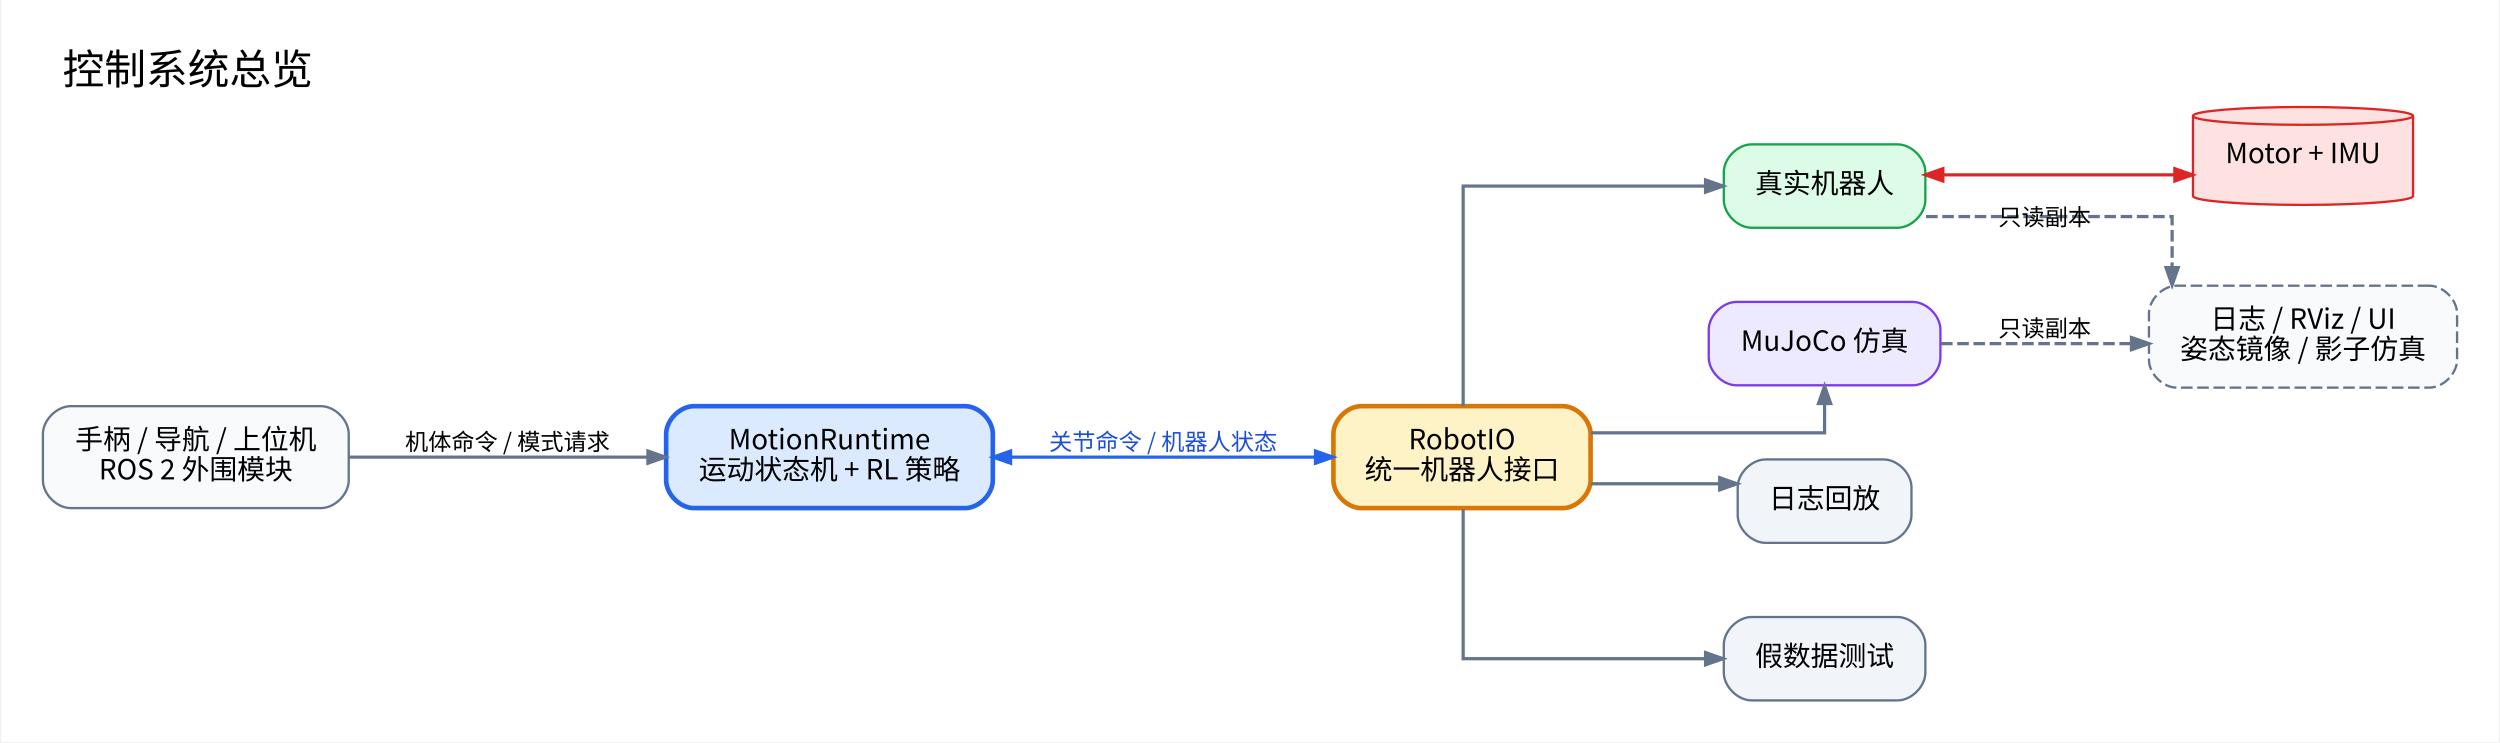
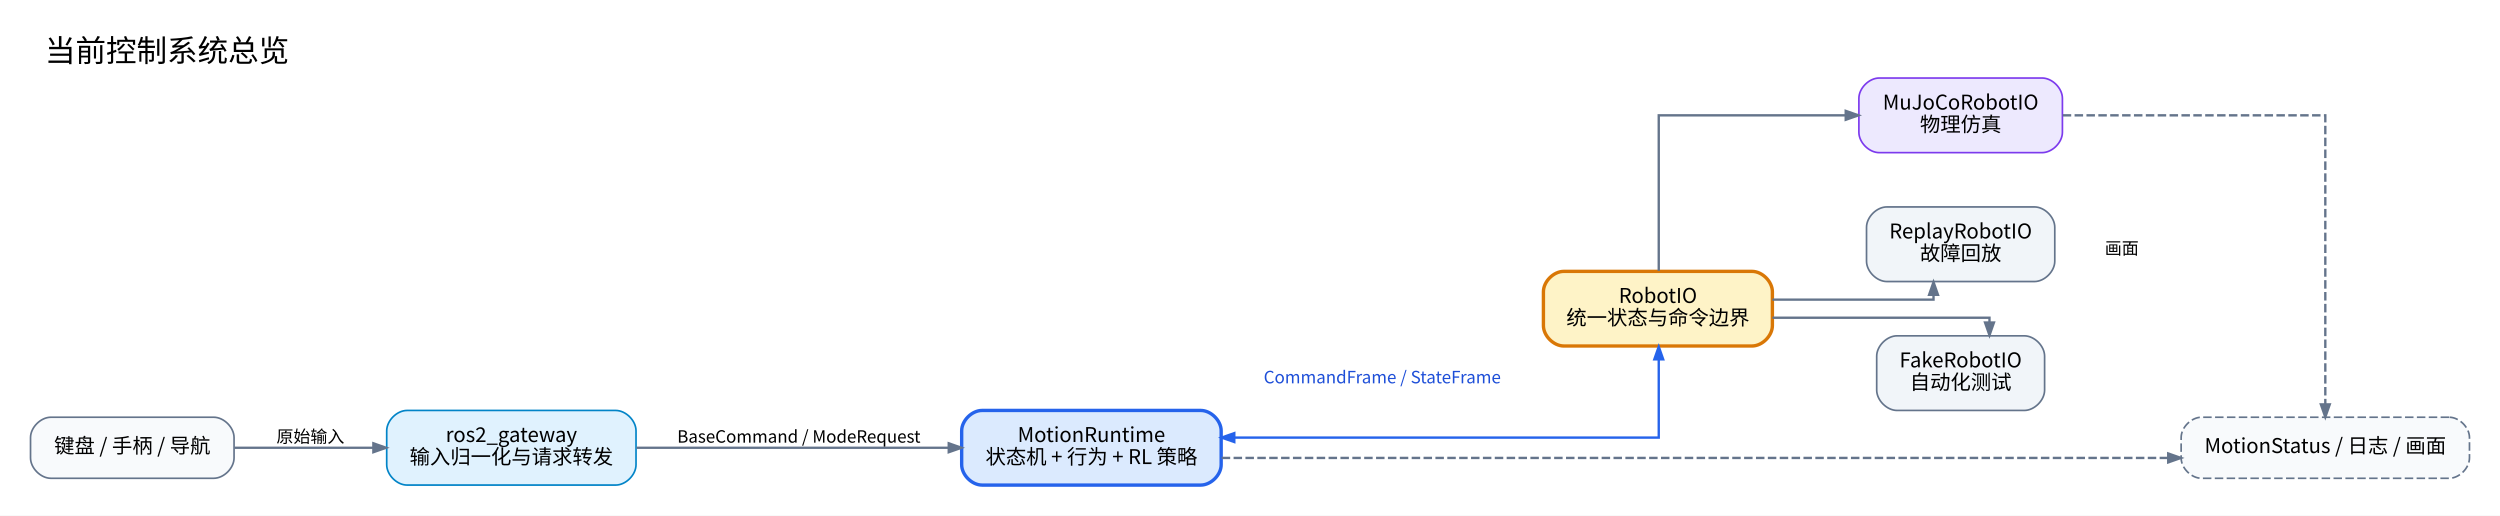
- <svg xmlns="http://www.w3.org/2000/svg" width="1078pt" height="320pt" viewBox="0.00 0.00 1078.00 320.31">
-   <g id="graph0" class="graph" transform="scale(1 1) rotate(0) translate(18 302.31)">
-     <polygon fill="white" stroke="transparent" points="-18,18 -18,-302.31 1060,-302.31 1060,18 -18,18" />
-     <text text-anchor="middle" x="62.5" y="-265.91" font-family="Noto Sans CJK SC" font-size="18.00">控制系统总览</text>
+ <svg xmlns="http://www.w3.org/2000/svg" width="1474pt" height="304pt" viewBox="0.00 0.00 1474.00 304.00">
+   <g id="graph0" class="graph" transform="scale(1 1) rotate(0) translate(18 286)">
+     <polygon fill="white" stroke="transparent" points="-18,18 -18,-286 1456,-286 1456,18 -18,18" />
+     <text text-anchor="middle" x="80.5" y="-249.6" font-family="Noto Sans CJK SC" font-size="18.00">当前控制系统总览</text>
    <g id="node1" class="node">
-       <path fill="#f8fafc" stroke="#64748b" d="M120,-127C120,-127 12,-127 12,-127 6,-127 0,-121 0,-115 0,-115 0,-95 0,-95 0,-89 6,-83 12,-83 12,-83 120,-83 120,-83 126,-83 132,-89 132,-95 132,-95 132,-115 132,-115 132,-121 126,-127 120,-127" />
-       <text text-anchor="middle" x="66" y="-108.4" font-family="Noto Sans CJK SC" font-size="12.00">手柄 / 导航 / 上位机</text>
-       <text text-anchor="middle" x="66" y="-95.4" font-family="Noto Sans CJK SC" font-size="12.00">ROS 2 外围模块</text>
+       <path fill="#f8fafc" stroke="#64748b" d="M108,-40C108,-40 12,-40 12,-40 6,-40 0,-34 0,-28 0,-28 0,-16 0,-16 0,-10 6,-4 12,-4 12,-4 108,-4 108,-4 114,-4 120,-10 120,-16 120,-16 120,-28 120,-28 120,-34 114,-40 108,-40" />
+       <text text-anchor="middle" x="60" y="-18.9" font-family="Noto Sans CJK SC" font-size="12.00">键盘 / 手柄 / 导航</text>
    </g>
    <g id="node2" class="node">
-       <path fill="#dbeafe" stroke="#2563eb" stroke-width="2" d="M398,-127C398,-127 281,-127 281,-127 275,-127 269,-121 269,-115 269,-115 269,-95 269,-95 269,-89 275,-83 281,-83 281,-83 398,-83 398,-83 404,-83 410,-89 410,-95 410,-95 410,-115 410,-115 410,-121 404,-127 398,-127" />
-       <text text-anchor="middle" x="339.5" y="-108.4" font-family="Noto Sans CJK SC" font-size="12.00">MotionRuntime</text>
-       <text text-anchor="middle" x="339.5" y="-95.4" font-family="Noto Sans CJK SC" font-size="12.00">运动状态机 + RL 策略</text>
+       <path fill="#e0f2fe" stroke="#0284c7" d="M345,-44C345,-44 222,-44 222,-44 216,-44 210,-38 210,-32 210,-32 210,-12 210,-12 210,-6 216,0 222,0 222,0 345,0 345,0 351,0 357,-6 357,-12 357,-12 357,-32 357,-32 357,-38 351,-44 345,-44" />
+       <text text-anchor="middle" x="283.5" y="-25.4" font-family="Noto Sans CJK SC" font-size="12.00">ros2_gateway</text>
+       <text text-anchor="middle" x="283.5" y="-12.4" font-family="Noto Sans CJK SC" font-size="12.00">输入归一化与请求转发</text>
    </g>
    <g id="edge1" class="edge">
-       <path fill="none" stroke="#64748b" stroke-width="1.4" d="M132.21,-105C132.21,-105 261.14,-105 261.14,-105" />
-       <polygon fill="#64748b" stroke="#64748b" stroke-width="1.4" points="261.14,-107.63 268.64,-105 261.14,-102.38 261.14,-107.63" />
-       <text text-anchor="middle" x="200.5" y="-108" font-family="Noto Sans CJK SC" font-size="10.00">机体命令 / 模式请求</text>
+       <path fill="none" stroke="#64748b" stroke-width="1.4" d="M120.19,-22C120.19,-22 202.14,-22 202.14,-22" />
+       <polygon fill="#64748b" stroke="#64748b" stroke-width="1.4" points="202.14,-24.63 209.64,-22 202.14,-19.38 202.14,-24.63" />
+       <text text-anchor="middle" x="165" y="-25" font-family="Noto Sans CJK SC" font-size="10.00">原始输入</text>
    </g>
    <g id="node3" class="node">
-       <path fill="#fef3c7" stroke="#d97706" stroke-width="2" d="M656,-127C656,-127 569,-127 569,-127 563,-127 557,-121 557,-115 557,-115 557,-95 557,-95 557,-89 563,-83 569,-83 569,-83 656,-83 656,-83 662,-83 668,-89 668,-95 668,-95 668,-115 668,-115 668,-121 662,-127 656,-127" />
-       <text text-anchor="middle" x="612.5" y="-108.4" font-family="Noto Sans CJK SC" font-size="12.00">RobotIO</text>
-       <text text-anchor="middle" x="612.5" y="-95.4" font-family="Noto Sans CJK SC" font-size="12.00">统一机器人接口</text>
+       <path fill="#dbeafe" stroke="#2563eb" stroke-width="2" d="M690,-44C690,-44 561,-44 561,-44 555,-44 549,-38 549,-32 549,-32 549,-12 549,-12 549,-6 555,0 561,0 561,0 690,0 690,0 696,0 702,-6 702,-12 702,-12 702,-32 702,-32 702,-38 696,-44 690,-44" />
+       <text text-anchor="middle" x="625.5" y="-25.4" font-family="Noto Sans CJK SC" font-size="12.00">MotionRuntime</text>
+       <text text-anchor="middle" x="625.5" y="-12.4" font-family="Noto Sans CJK SC" font-size="12.00">状态机 + 行为 + RL 策略</text>
    </g>
    <g id="edge2" class="edge">
-       <path fill="none" stroke="#2563eb" stroke-width="1.4" d="M417.66,-105C417.66,-105 549.27,-105 549.27,-105" />
-       <polygon fill="#2563eb" stroke="#2563eb" stroke-width="1.4" points="549.27,-107.63 556.77,-105 549.27,-102.38 549.27,-107.63" />
-       <polygon fill="#2563eb" stroke="#2563eb" stroke-width="1.4" points="417.66,-102.38 410.16,-105 417.66,-107.63 417.66,-102.38" />
-       <text text-anchor="middle" x="483.5" y="-108" font-family="Noto Sans CJK SC" font-size="10.00" fill="#1d4ed8">关节命令 / 机器人状态</text>
+       <path fill="none" stroke="#64748b" stroke-width="1.4" d="M357.29,-22C357.29,-22 541.38,-22 541.38,-22" />
+       <polygon fill="#64748b" stroke="#64748b" stroke-width="1.4" points="541.38,-24.63 548.88,-22 541.38,-19.38 541.38,-24.63" />
+       <text text-anchor="middle" x="453" y="-25" font-family="Noto Sans CJK SC" font-size="10.00">BaseCommand / ModeRequest</text>
    </g>
    <g id="node4" class="node">
-       <path fill="#dcfce7" stroke="#16a34a" d="M800.5,-240C800.5,-240 737.5,-240 737.5,-240 731.5,-240 725.5,-234 725.5,-228 725.5,-228 725.5,-216 725.5,-216 725.5,-210 731.5,-204 737.5,-204 737.5,-204 800.5,-204 800.5,-204 806.5,-204 812.5,-210 812.5,-216 812.5,-216 812.5,-228 812.5,-228 812.5,-234 806.5,-240 800.5,-240" />
-       <text text-anchor="middle" x="769" y="-218.9" font-family="Noto Sans CJK SC" font-size="12.00">真实机器人</text>
+       <path fill="#fef3c7" stroke="#d97706" stroke-width="2" d="M1015,-126C1015,-126 904,-126 904,-126 898,-126 892,-120 892,-114 892,-114 892,-94 892,-94 892,-88 898,-82 904,-82 904,-82 1015,-82 1015,-82 1021,-82 1027,-88 1027,-94 1027,-94 1027,-114 1027,-114 1027,-120 1021,-126 1015,-126" />
+       <text text-anchor="middle" x="959.5" y="-107.4" font-family="Noto Sans CJK SC" font-size="12.00">RobotIO</text>
+       <text text-anchor="middle" x="959.5" y="-94.4" font-family="Noto Sans CJK SC" font-size="12.00">统一状态与命令边界</text>
    </g>
    <g id="edge3" class="edge">
-       <path fill="none" stroke="#64748b" stroke-width="1.4" d="M613,-127.01C613,-160.9 613,-222 613,-222 613,-222 717.63,-222 717.63,-222" />
-       <polygon fill="#64748b" stroke="#64748b" stroke-width="1.4" points="717.63,-224.63 725.13,-222 717.63,-219.38 717.63,-224.63" />
+       <path fill="none" stroke="#2563eb" stroke-width="1.4" d="M709.74,-28C709.74,-28 960,-28 960,-28 960,-28 960,-74.11 960,-74.11" />
+       <polygon fill="#2563eb" stroke="#2563eb" stroke-width="1.4" points="709.74,-25.38 702.24,-28 709.74,-30.63 709.74,-25.38" />
+       <polygon fill="#2563eb" stroke="#2563eb" stroke-width="1.4" points="957.38,-74.11 960,-81.61 962.63,-74.11 957.38,-74.11" />
+       <text text-anchor="middle" x="797" y="-60" font-family="Noto Sans CJK SC" font-size="10.00" fill="#1d4ed8">CommandFrame / StateFrame</text>
+     </g>
+     <g id="node8" class="node">
+       <path fill="#f8fafc" stroke="#64748b" stroke-dasharray="5,2" d="M1426,-40C1426,-40 1280,-40 1280,-40 1274,-40 1268,-34 1268,-28 1268,-28 1268,-16 1268,-16 1268,-10 1274,-4 1280,-4 1280,-4 1426,-4 1426,-4 1432,-4 1438,-10 1438,-16 1438,-16 1438,-28 1438,-28 1438,-34 1432,-40 1426,-40" />
+       <text text-anchor="middle" x="1353" y="-18.9" font-family="Noto Sans CJK SC" font-size="12.00">MotionStatus / 日志 / 画面</text>
+     </g>
+     <g id="edge7" class="edge">
+       <path fill="none" stroke="#64748b" stroke-width="1.4" stroke-dasharray="5,2" d="M702.32,-16C702.32,-16 1260.38,-16 1260.38,-16" />
+       <polygon fill="#64748b" stroke="#64748b" stroke-width="1.4" points="1260.38,-18.63 1267.88,-16 1260.38,-13.38 1260.38,-18.63" />
    </g>
    <g id="node5" class="node">
-       <path fill="#ede9fe" stroke="#7c3aed" d="M807,-172C807,-172 731,-172 731,-172 725,-172 719,-166 719,-160 719,-160 719,-148 719,-148 719,-142 725,-136 731,-136 731,-136 807,-136 807,-136 813,-136 819,-142 819,-148 819,-148 819,-160 819,-160 819,-166 813,-172 807,-172" />
-       <text text-anchor="middle" x="769" y="-150.9" font-family="Noto Sans CJK SC" font-size="12.00">MuJoCo 仿真</text>
+       <path fill="#ede9fe" stroke="#7c3aed" d="M1186,-240C1186,-240 1090,-240 1090,-240 1084,-240 1078,-234 1078,-228 1078,-228 1078,-208 1078,-208 1078,-202 1084,-196 1090,-196 1090,-196 1186,-196 1186,-196 1192,-196 1198,-202 1198,-208 1198,-208 1198,-228 1198,-228 1198,-234 1192,-240 1186,-240" />
+       <text text-anchor="middle" x="1138" y="-221.4" font-family="Noto Sans CJK SC" font-size="12.00">MuJoCoRobotIO</text>
+       <text text-anchor="middle" x="1138" y="-208.4" font-family="Noto Sans CJK SC" font-size="12.00">物理仿真</text>
    </g>
    <g id="edge4" class="edge">
-       <path fill="none" stroke="#64748b" stroke-width="1.4" d="M668.12,-115.5C713.1,-115.5 769,-115.5 769,-115.5 769,-115.5 769,-128.15 769,-128.15" />
-       <polygon fill="#64748b" stroke="#64748b" stroke-width="1.4" points="766.38,-128.15 769,-135.65 771.63,-128.15 766.38,-128.15" />
+       <path fill="none" stroke="#64748b" stroke-width="1.4" d="M960,-126.25C960,-159.43 960,-218 960,-218 960,-218 1070.24,-218 1070.24,-218" />
+       <polygon fill="#64748b" stroke="#64748b" stroke-width="1.4" points="1070.24,-220.63 1077.74,-218 1070.24,-215.38 1070.24,-220.63" />
    </g>
    <g id="node6" class="node">
-       <path fill="#f1f5f9" stroke="#64748b" d="M794.5,-104C794.5,-104 743.5,-104 743.5,-104 737.5,-104 731.5,-98 731.5,-92 731.5,-92 731.5,-80 731.5,-80 731.5,-74 737.5,-68 743.5,-68 743.5,-68 794.5,-68 794.5,-68 800.5,-68 806.5,-74 806.5,-80 806.5,-80 806.5,-92 806.5,-92 806.5,-98 800.5,-104 794.5,-104" />
-       <text text-anchor="middle" x="769" y="-82.9" font-family="Noto Sans CJK SC" font-size="12.00">日志回放</text>
+       <path fill="#f1f5f9" stroke="#64748b" d="M1181.5,-164C1181.5,-164 1094.5,-164 1094.5,-164 1088.5,-164 1082.5,-158 1082.5,-152 1082.5,-152 1082.5,-132 1082.5,-132 1082.5,-126 1088.5,-120 1094.5,-120 1094.5,-120 1181.5,-120 1181.5,-120 1187.5,-120 1193.5,-126 1193.5,-132 1193.5,-132 1193.5,-152 1193.5,-152 1193.5,-158 1187.5,-164 1181.5,-164" />
+       <text text-anchor="middle" x="1138" y="-145.4" font-family="Noto Sans CJK SC" font-size="12.00">ReplayRobotIO</text>
+       <text text-anchor="middle" x="1138" y="-132.4" font-family="Noto Sans CJK SC" font-size="12.00">故障回放</text>
    </g>
    <g id="edge5" class="edge">
-       <path fill="none" stroke="#64748b" stroke-width="1.4" d="M668.12,-93.5C668.12,-93.5 723.71,-93.5 723.71,-93.5" />
-       <polygon fill="#64748b" stroke="#64748b" stroke-width="1.4" points="723.71,-96.13 731.21,-93.5 723.71,-90.88 723.71,-96.13" />
+       <path fill="none" stroke="#64748b" stroke-width="1.4" d="M1027,-109.33C1071.65,-109.33 1122,-109.33 1122,-109.33 1122,-109.33 1122,-112.17 1122,-112.17" />
+       <polygon fill="#64748b" stroke="#64748b" stroke-width="1.4" points="1119.38,-112.17 1122,-119.67 1124.63,-112.17 1119.38,-112.17" />
    </g>
    <g id="node7" class="node">
-       <path fill="#f1f5f9" stroke="#64748b" d="M800.5,-36C800.5,-36 737.5,-36 737.5,-36 731.5,-36 725.5,-30 725.5,-24 725.5,-24 725.5,-12 725.5,-12 725.5,-6 731.5,0 737.5,0 737.5,0 800.5,0 800.5,0 806.5,0 812.5,-6 812.5,-12 812.5,-12 812.5,-24 812.5,-24 812.5,-30 806.5,-36 800.5,-36" />
-       <text text-anchor="middle" x="769" y="-14.9" font-family="Noto Sans CJK SC" font-size="12.00">假数据测试</text>
+       <path fill="#f1f5f9" stroke="#64748b" d="M1175.5,-88C1175.5,-88 1100.5,-88 1100.5,-88 1094.5,-88 1088.5,-82 1088.5,-76 1088.5,-76 1088.5,-56 1088.5,-56 1088.5,-50 1094.5,-44 1100.5,-44 1100.5,-44 1175.5,-44 1175.5,-44 1181.5,-44 1187.5,-50 1187.5,-56 1187.5,-56 1187.5,-76 1187.5,-76 1187.5,-82 1181.5,-88 1175.5,-88" />
+       <text text-anchor="middle" x="1138" y="-69.4" font-family="Noto Sans CJK SC" font-size="12.00">FakeRobotIO</text>
+       <text text-anchor="middle" x="1138" y="-56.4" font-family="Noto Sans CJK SC" font-size="12.00">自动化测试</text>
    </g>
    <g id="edge6" class="edge">
-       <path fill="none" stroke="#64748b" stroke-width="1.4" d="M613,-82.6C613,-56.82 613,-18 613,-18 613,-18 717.63,-18 717.63,-18" />
-       <polygon fill="#64748b" stroke="#64748b" stroke-width="1.4" points="717.63,-20.63 725.13,-18 717.63,-15.38 717.63,-20.63" />
-     </g>
-     <g id="node8" class="node">
-       <path fill="#fee2e2" stroke="#dc2626" d="M1023,-252.29C1023,-254.4 1001.71,-256.13 975.5,-256.13 949.29,-256.13 928,-254.4 928,-252.29 928,-252.29 928,-217.71 928,-217.71 928,-215.6 949.29,-213.87 975.5,-213.87 1001.71,-213.87 1023,-215.6 1023,-217.71 1023,-217.71 1023,-252.29 1023,-252.29" />
-       <path fill="none" stroke="#dc2626" d="M1023,-252.29C1023,-250.17 1001.71,-248.44 975.5,-248.44 949.29,-248.44 928,-250.17 928,-252.29" />
-       <text text-anchor="middle" x="975.5" y="-231.9" font-family="Noto Sans CJK SC" font-size="12.00">Motor + IMU</text>
-     </g>
-     <g id="edge7" class="edge">
-       <path fill="none" stroke="#dc2626" stroke-width="1.4" d="M820.04,-226.84C820.04,-226.84 920.19,-226.84 920.19,-226.84" />
-       <polygon fill="#dc2626" stroke="#dc2626" stroke-width="1.4" points="920.19,-229.47 927.69,-226.84 920.19,-224.22 920.19,-229.47" />
-       <polygon fill="#dc2626" stroke="#dc2626" stroke-width="1.4" points="820.04,-224.22 812.54,-226.84 820.04,-229.47 820.04,-224.22" />
-     </g>
-     <g id="node9" class="node">
-       <path fill="#f8fafc" stroke="#64748b" stroke-dasharray="5,2" d="M1030,-179C1030,-179 921,-179 921,-179 915,-179 909,-173 909,-167 909,-167 909,-147 909,-147 909,-141 915,-135 921,-135 921,-135 1030,-135 1030,-135 1036,-135 1042,-141 1042,-147 1042,-147 1042,-167 1042,-167 1042,-173 1036,-179 1030,-179" />
-       <text text-anchor="middle" x="975.5" y="-160.4" font-family="Noto Sans CJK SC" font-size="12.00">日志 / RViz / UI</text>
-       <text text-anchor="middle" x="975.5" y="-147.4" font-family="Noto Sans CJK SC" font-size="12.00">姿态镜像 / 影子仿真</text>
+       <path fill="none" stroke="#64748b" stroke-width="1.4" d="M1027.05,-98.67C1083.56,-98.67 1155,-98.67 1155,-98.67 1155,-98.67 1155,-95.83 1155,-95.83" />
+       <polygon fill="#64748b" stroke="#64748b" stroke-width="1.4" points="1157.63,-95.83 1155,-88.33 1152.38,-95.83 1157.63,-95.83" />
    </g>
    <g id="edge8" class="edge">
-       <path fill="none" stroke="#64748b" stroke-width="1.4" stroke-dasharray="5,2" d="M812.79,-208.84C857.06,-208.84 919,-208.84 919,-208.84 919,-208.84 919,-186.79 919,-186.79" />
-       <polygon fill="#64748b" stroke="#64748b" stroke-width="1.4" points="921.63,-186.79 919,-179.29 916.38,-186.79 921.63,-186.79" />
-       <text text-anchor="middle" x="864" y="-205" font-family="Noto Sans CJK SC" font-size="10.00">只读副本</text>
-     </g>
-     <g id="edge9" class="edge">
-       <path fill="none" stroke="#64748b" stroke-width="1.4" stroke-dasharray="5,2" d="M819.25,-154C819.25,-154 901.46,-154 901.46,-154" />
-       <polygon fill="#64748b" stroke="#64748b" stroke-width="1.4" points="901.46,-156.63 908.96,-154 901.46,-151.38 901.46,-156.63" />
-       <text text-anchor="middle" x="864" y="-157" font-family="Noto Sans CJK SC" font-size="10.00">只读副本</text>
+       <path fill="none" stroke="#64748b" stroke-width="1.4" stroke-dasharray="5,2" d="M1198.18,-218C1261.78,-218 1353,-218 1353,-218 1353,-218 1353,-47.59 1353,-47.59" />
+       <polygon fill="#64748b" stroke="#64748b" stroke-width="1.4" points="1355.63,-47.59 1353,-40.09 1350.38,-47.59 1355.63,-47.59" />
+       <text text-anchor="middle" x="1233" y="-136" font-family="Noto Sans CJK SC" font-size="10.00">画面</text>
    </g>
  </g>
</svg>
